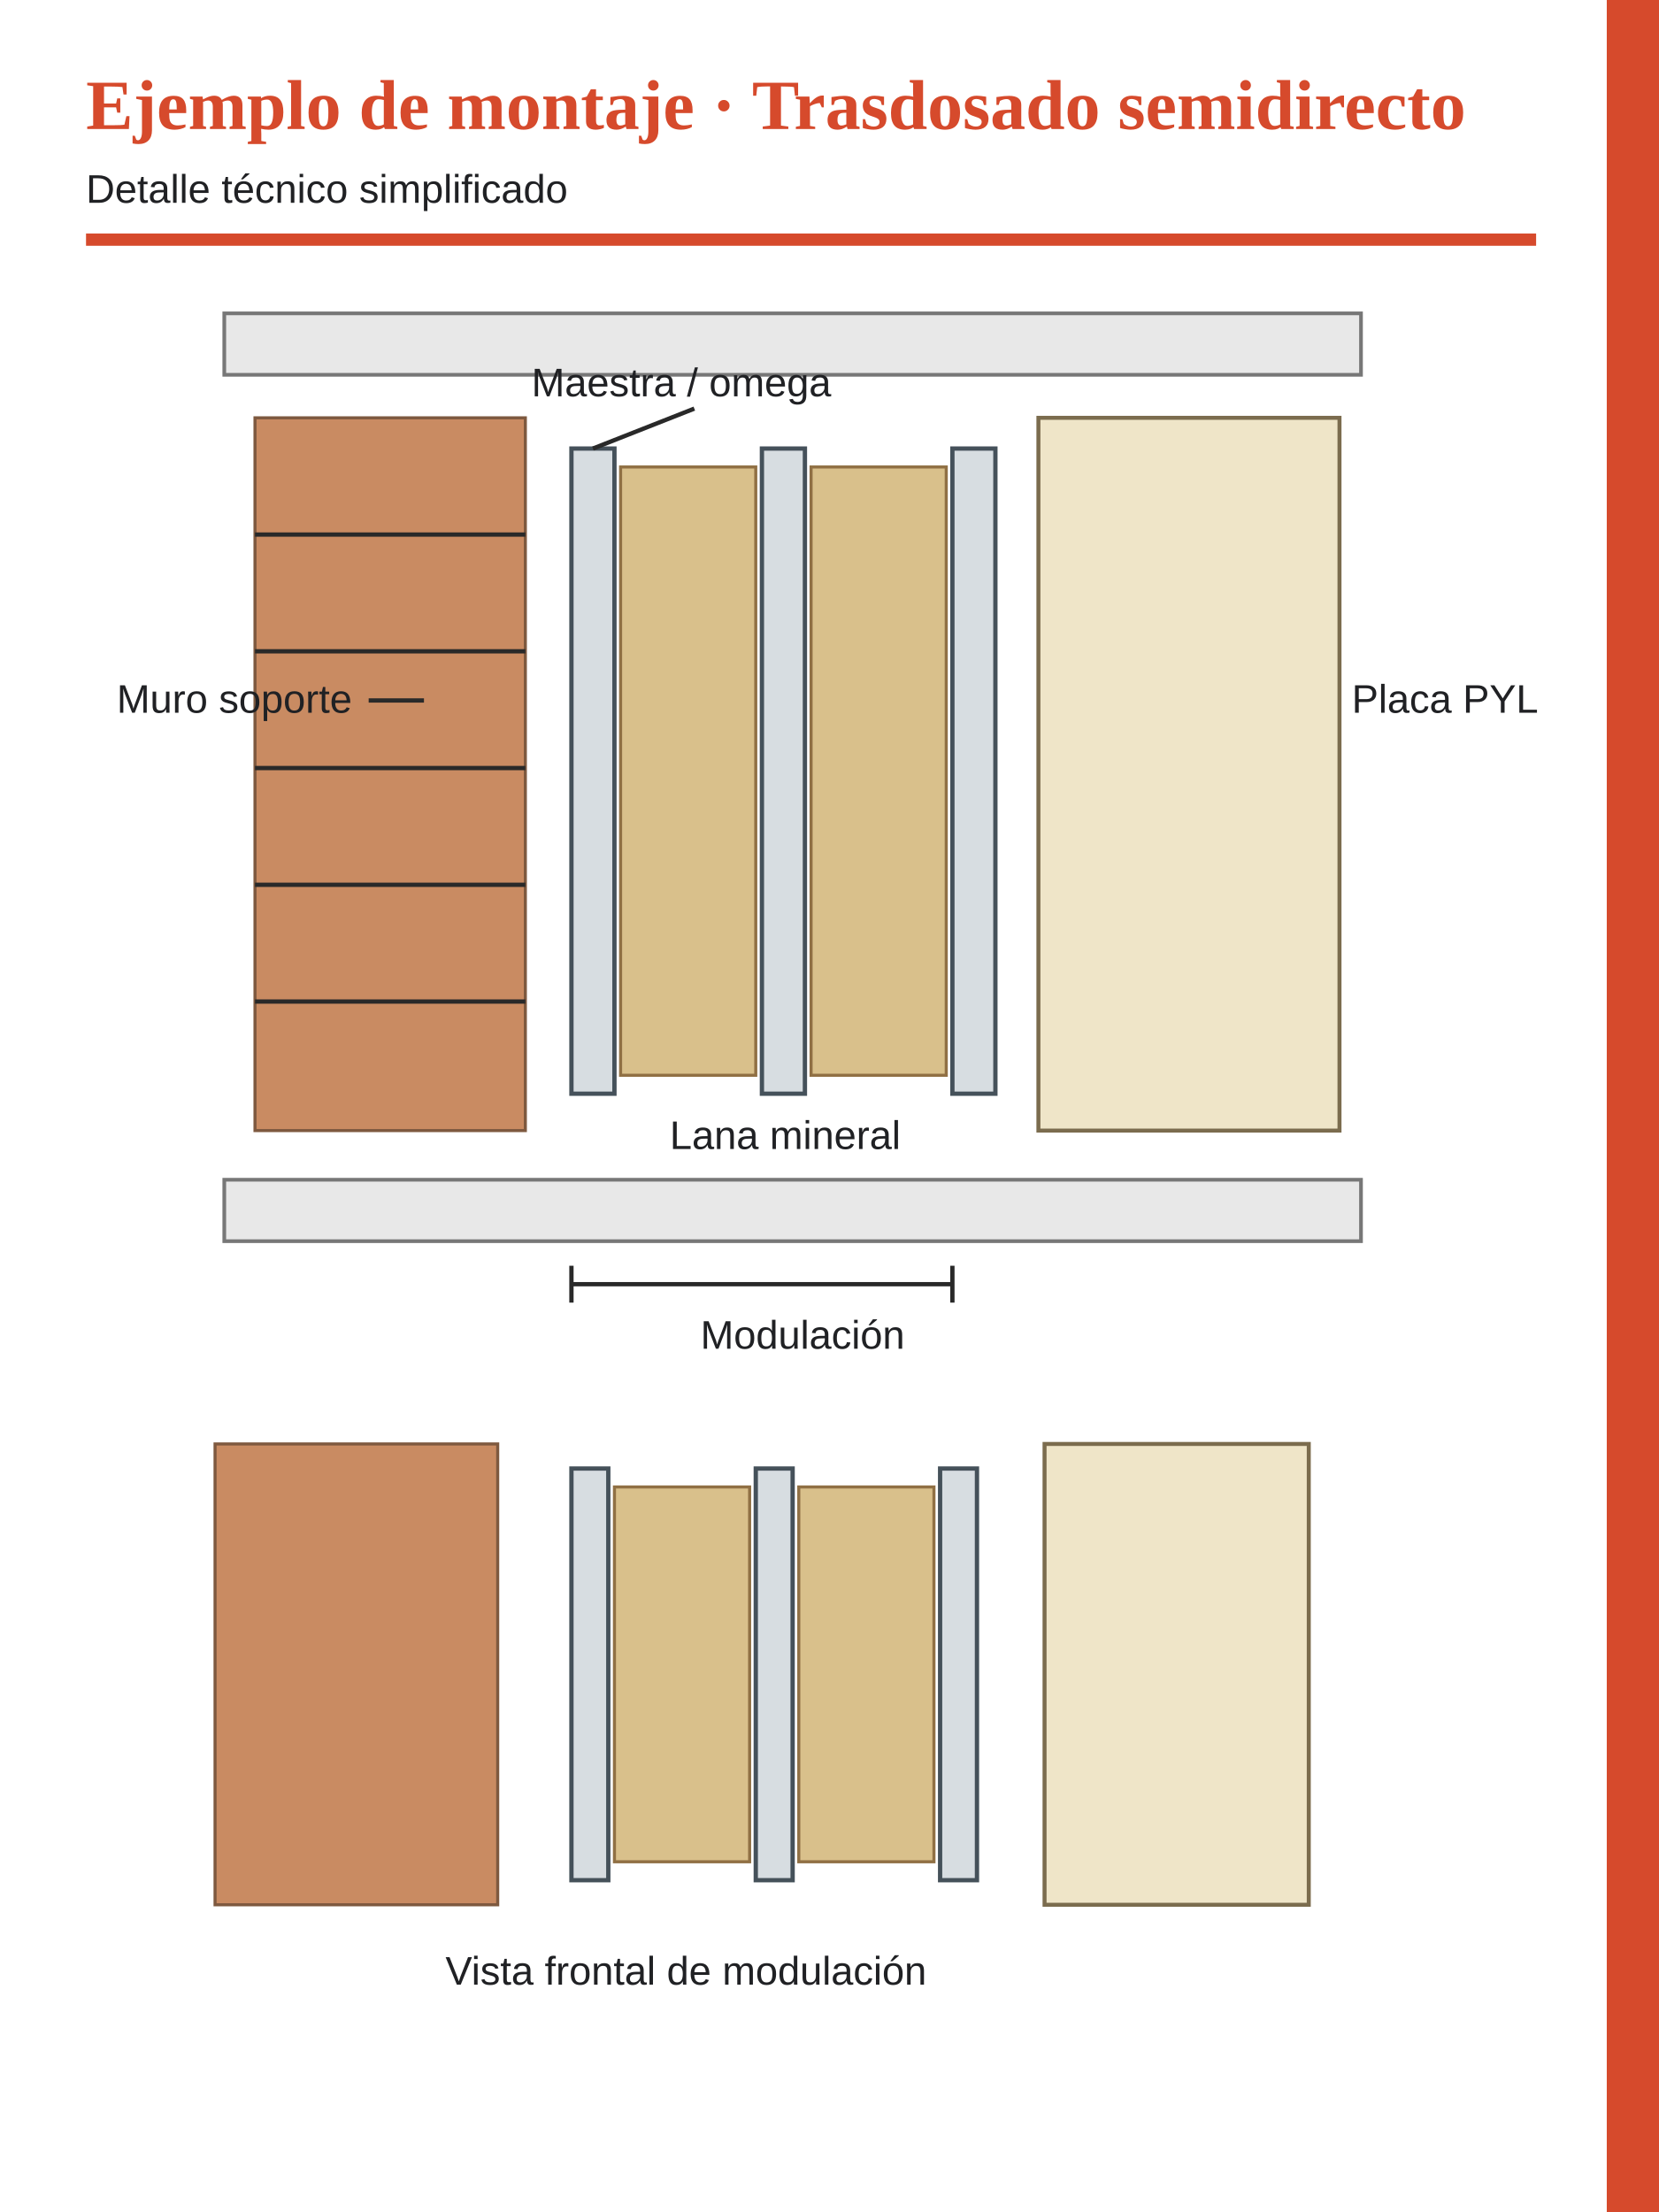
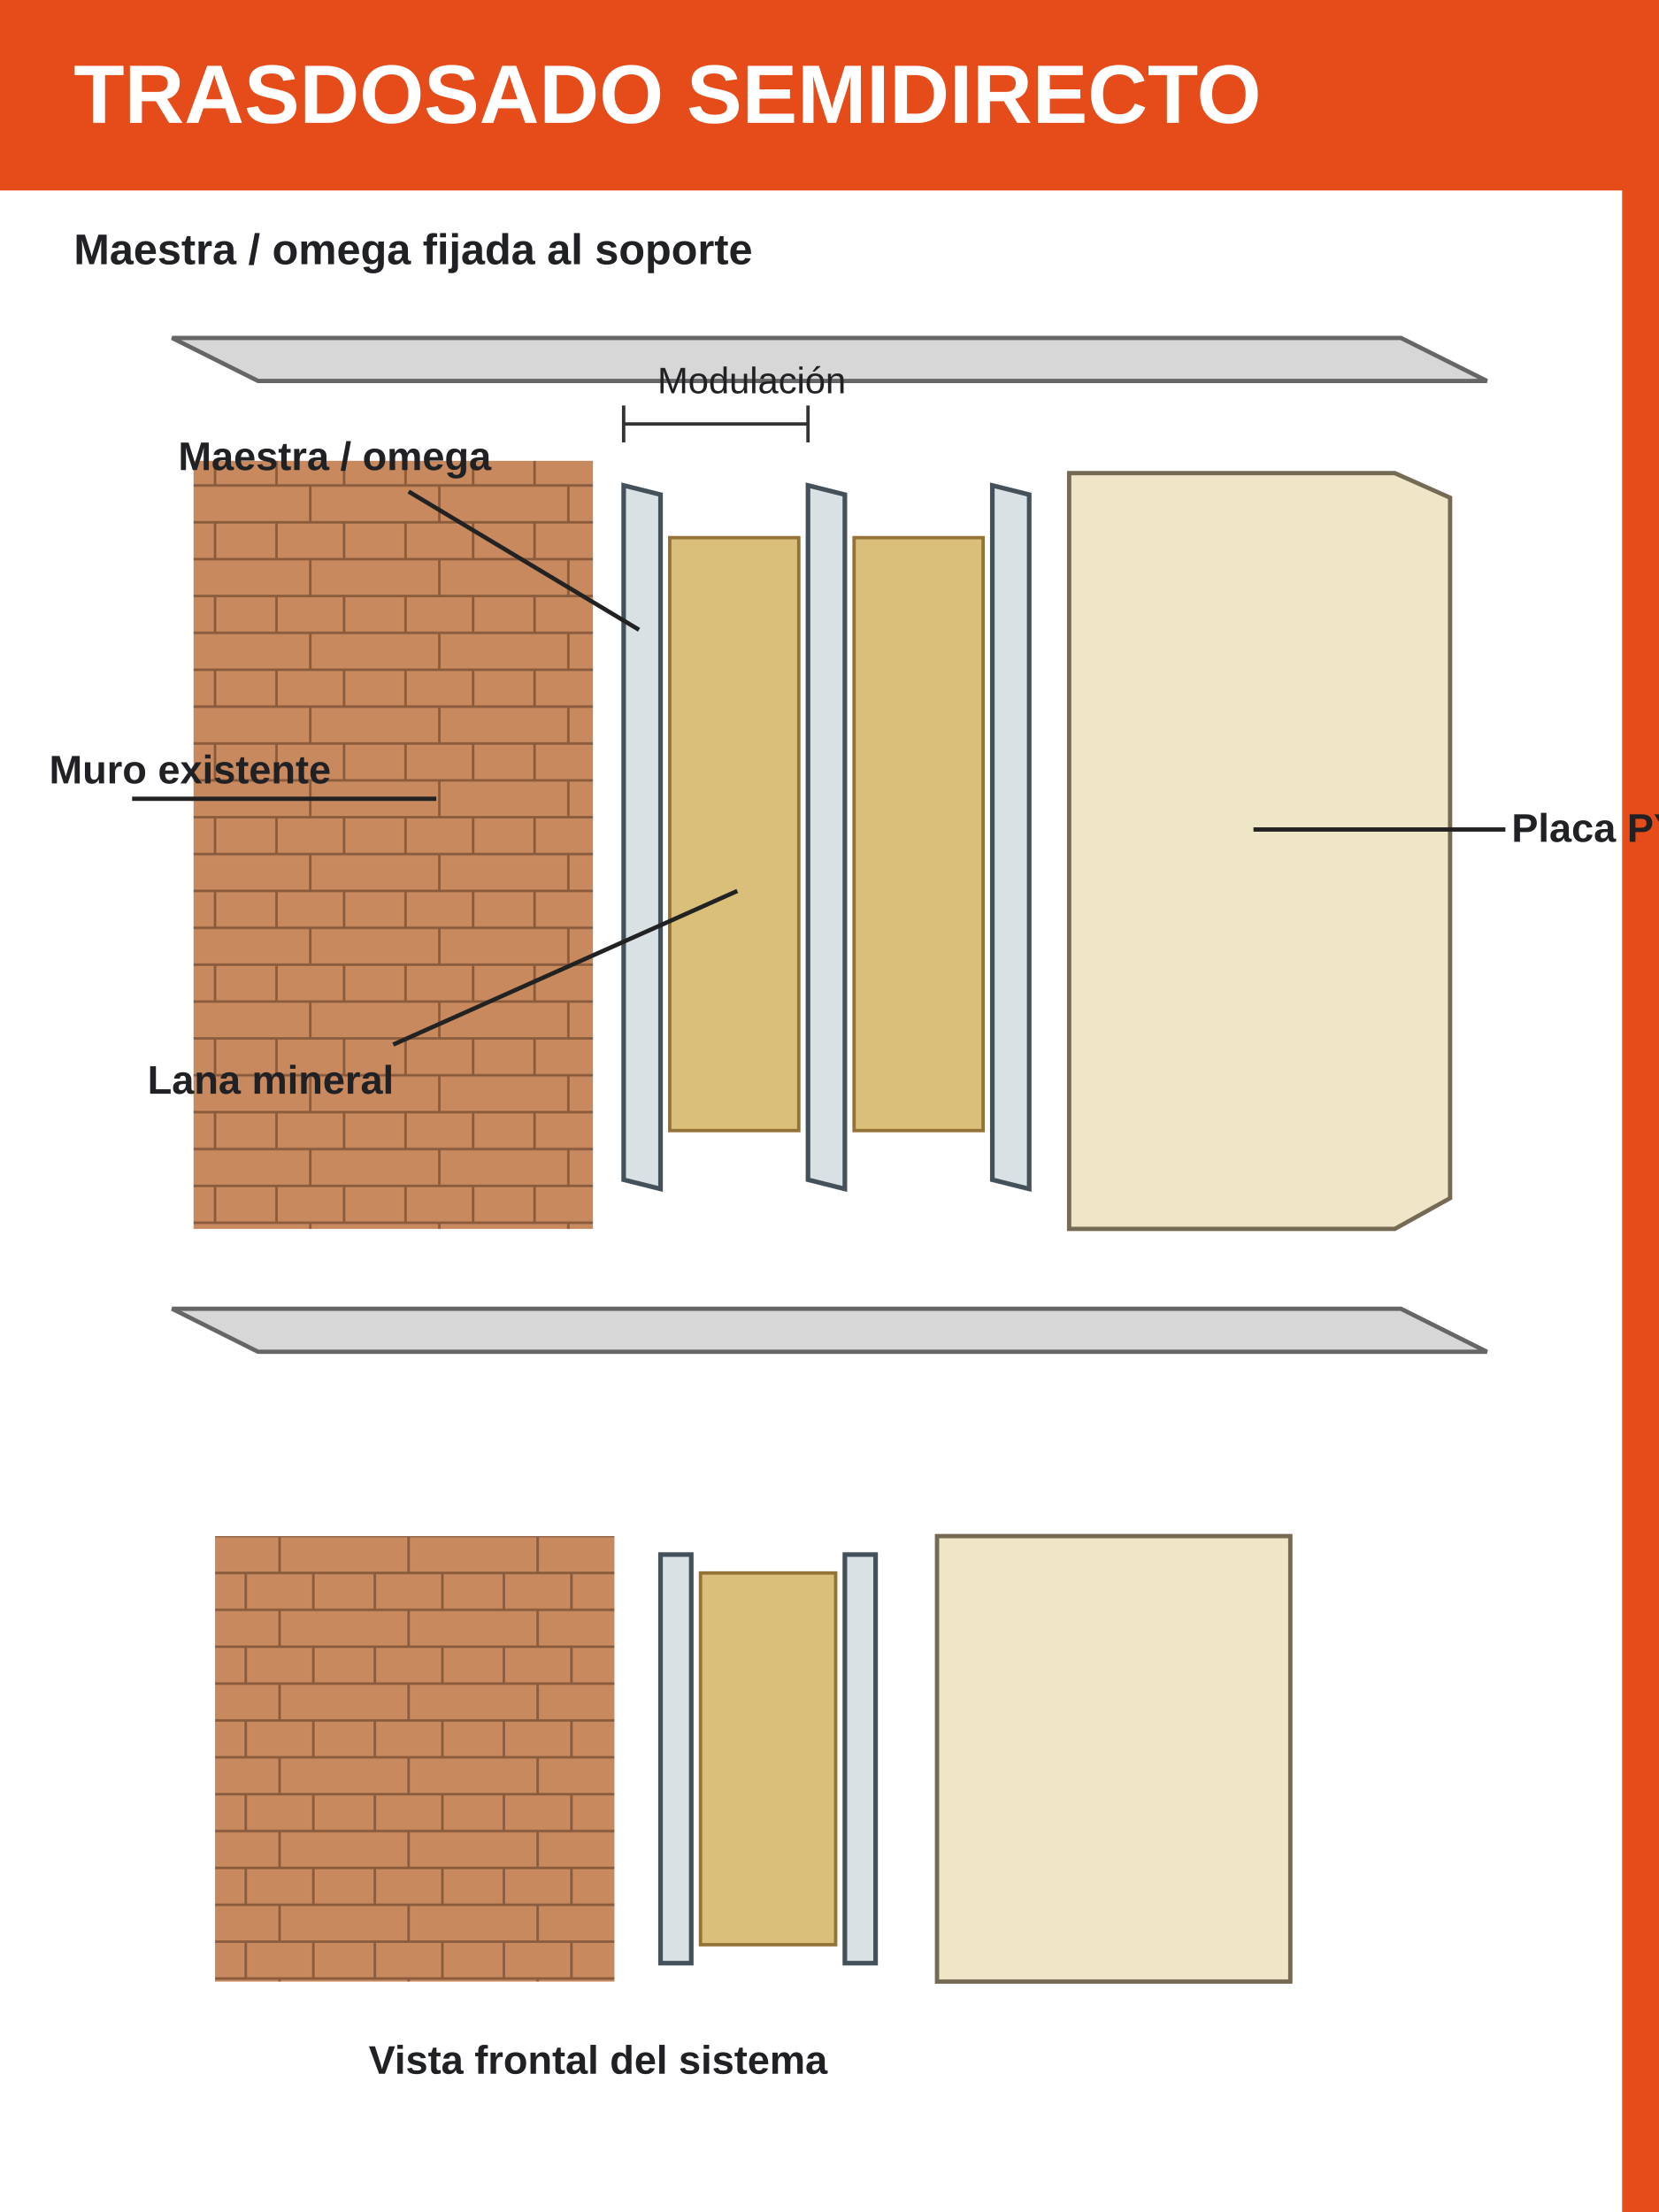
<svg xmlns="http://www.w3.org/2000/svg" viewBox="0 0 540 720">
-   <style>.t{font-family:Arial,sans-serif;fill:#202124}.h{font-size:23px;font-weight:700;fill:#d64a2c}.s{font-size:13px}.l{stroke:#292929;stroke-width:1.4;fill:none}.br{fill:#c98b62;stroke:#7e593f;stroke-width:1}.m{fill:#d7dde1;stroke:#45515a;stroke-width:1.4}.b{fill:#efe5c8;stroke:#7b6c4e;stroke-width:1.3}.w{fill:#d9c08b;stroke:#907044;stroke-width:1}.c{fill:#e8e8e8;stroke:#777;stroke-width:1.2}.a{stroke:#d64a2c;stroke-width:4}</style>
+   <style>
+ text{font-family:Arial,Helvetica,sans-serif;fill:#202124}.title{font-size:27px;font-weight:800;fill:#fff}.sub{font-size:14px;font-weight:700}.lab{font-size:13px;font-weight:700}.dim{font-size:12px}.call{stroke:#222;stroke-width:1.4;fill:none}.metal{fill:#d9e1e5;stroke:#44515a;stroke-width:1.5}.metal2{fill:#bfcbd1;stroke:#44515a;stroke-width:1.3}.board{fill:#efe5c7;stroke:#756b55;stroke-width:1.4}.wool{fill:#d9bf7a;stroke:#957338;stroke-width:1.1}.slab{fill:#d7d7d7;stroke:#666;stroke-width:1.4}.brick{fill:#c8895e;stroke:#7c563d;stroke-width:1}.adh{fill:#bababa;stroke:#777;stroke-width:1}.edge{stroke:#d84b24;stroke-width:3}.screw{fill:#333}.diml{stroke:#333;stroke-width:1.1;fill:none}</style>
+   <defs>
+     <pattern id="bp" width="42" height="24" patternUnits="userSpaceOnUse">
+       <rect width="42" height="24" fill="#c8895e" />
+       <path d="M0 0h42M0 24h42M0 12h42M21 0v12M10 12v12M32 12v12" stroke="#8a5b3d" stroke-width=".8" />
+     </pattern>
+   </defs>
  <rect width="540" height="720" fill="#fff" />
-   <rect x="523" width="17" height="720" fill="#d64a2c" />
-   <text class="h" x="28" y="42">Ejemplo de montaje · Trasdosado semidirecto</text>
-   <text class="t s" x="28" y="66">Detalle técnico simplificado</text>
-   <line class="a" x1="28" y1="78" x2="500" y2="78" />
-   <g transform="translate(38 102)">
-     <rect class="c" x="35" y="0" width="370" height="20" />
-     <rect class="c" x="35" y="282" width="370" height="20" />
-     <rect class="br" x="45" y="34" width="88" height="232" />
-     <path class="l" d="M45 72h88M45 110h88M45 148h88M45 186h88M45 224h88" />
-     <path class="m" d="M148 44h14v210h-14zM210 44h14v210h-14zM272 44h14v210h-14z" />
-     <rect class="w" x="164" y="50" width="44" height="198" />
-     <rect class="w" x="226" y="50" width="44" height="198" />
-     <rect class="b" x="300" y="34" width="98" height="232" />
-     <text class="t s" x="0" y="130">Muro soporte</text>
-     <line class="l" x1="82" y1="126" x2="100" y2="126" />
-     <text class="t s" x="135" y="27">Maestra / omega</text>
-     <line class="l" x1="188" y1="31" x2="155" y2="44" />
-     <text class="t s" x="180" y="272">Lana mineral</text>
-     <text class="t s" x="402" y="130">Placa PYL</text>
-     <path class="l" d="M148 316h124m-124-6v12m124-12v12" />
-     <text class="t s" x="190" y="337">Modulación</text>
+   <rect x="0" y="0" width="540" height="62" fill="#e64b1a" />
+   <rect x="528" y="0" width="12" height="720" fill="#e64b1a" />
+   <text class="title" x="24" y="40">TRASDOSADO SEMIDIRECTO</text>
+   <text class="sub" x="24" y="86">Maestra / omega fijada al soporte</text>
+   <g transform="translate(38 110)">
+     <path class="slab" d="M18 0h400l28 14H46z" />
+     <path class="slab" d="M18 316h400l28 14H46z" />
+     <path fill="url(#bp)" d="M25 40h130v250H25z" />
+     <path class="metal" d="M165 48l12 3v226l-12-3zM225 48l12 3v226l-12-3zM285 48l12 3v226l-12-3z" />
+     <path class="wool" d="M180 65h42v193h-42zM240 65h42v193h-42z" />
+     <path class="board" d="M310 44h106l18 8v228l-18 10H310z" />
+     <path class="call" d="M104 150L5 150" />
+     <text class="lab" x="-22" y="145">Muro existente</text>
+     <path class="call" d="M170 95L95 50" />
+     <text class="lab" x="20" y="43">Maestra / omega</text>
+     <path class="call" d="M202 180L90 230" />
+     <text class="lab" x="10" y="246">Lana mineral</text>
+     <path class="call" d="M370 160h82" />
+     <text class="lab" x="454" y="164">Placa PYL</text>
+     <path class="diml" d="M165 28h60M165 22v12M225 22v12" />
+     <text class="dim" x="176" y="18">Modulación</text>
  </g>
-   <g transform="translate(70 470)">
-     <rect class="br" x="0" y="0" width="92" height="150" />
-     <rect class="m" x="116" y="8" width="12" height="134" />
-     <rect class="m" x="176" y="8" width="12" height="134" />
-     <rect class="m" x="236" y="8" width="12" height="134" />
-     <rect class="w" x="130" y="14" width="44" height="122" />
-     <rect class="w" x="190" y="14" width="44" height="122" />
-     <rect class="b" x="270" y="0" width="86" height="150" />
-     <text class="t s" x="75" y="176">Vista frontal de modulación</text>
+   <g transform="translate(70 500)">
+     <rect fill="url(#bp)" x="0" y="0" width="130" height="145" />
+     <path class="metal" d="M145 6h10v133h-10zM205 6h10v133h-10z" />
+     <rect class="wool" x="158" y="12" width="44" height="121" />
+     <rect class="board" x="235" y="0" width="115" height="145" />
+     <text class="lab" x="50" y="175">Vista frontal del sistema</text>
  </g>
</svg>
